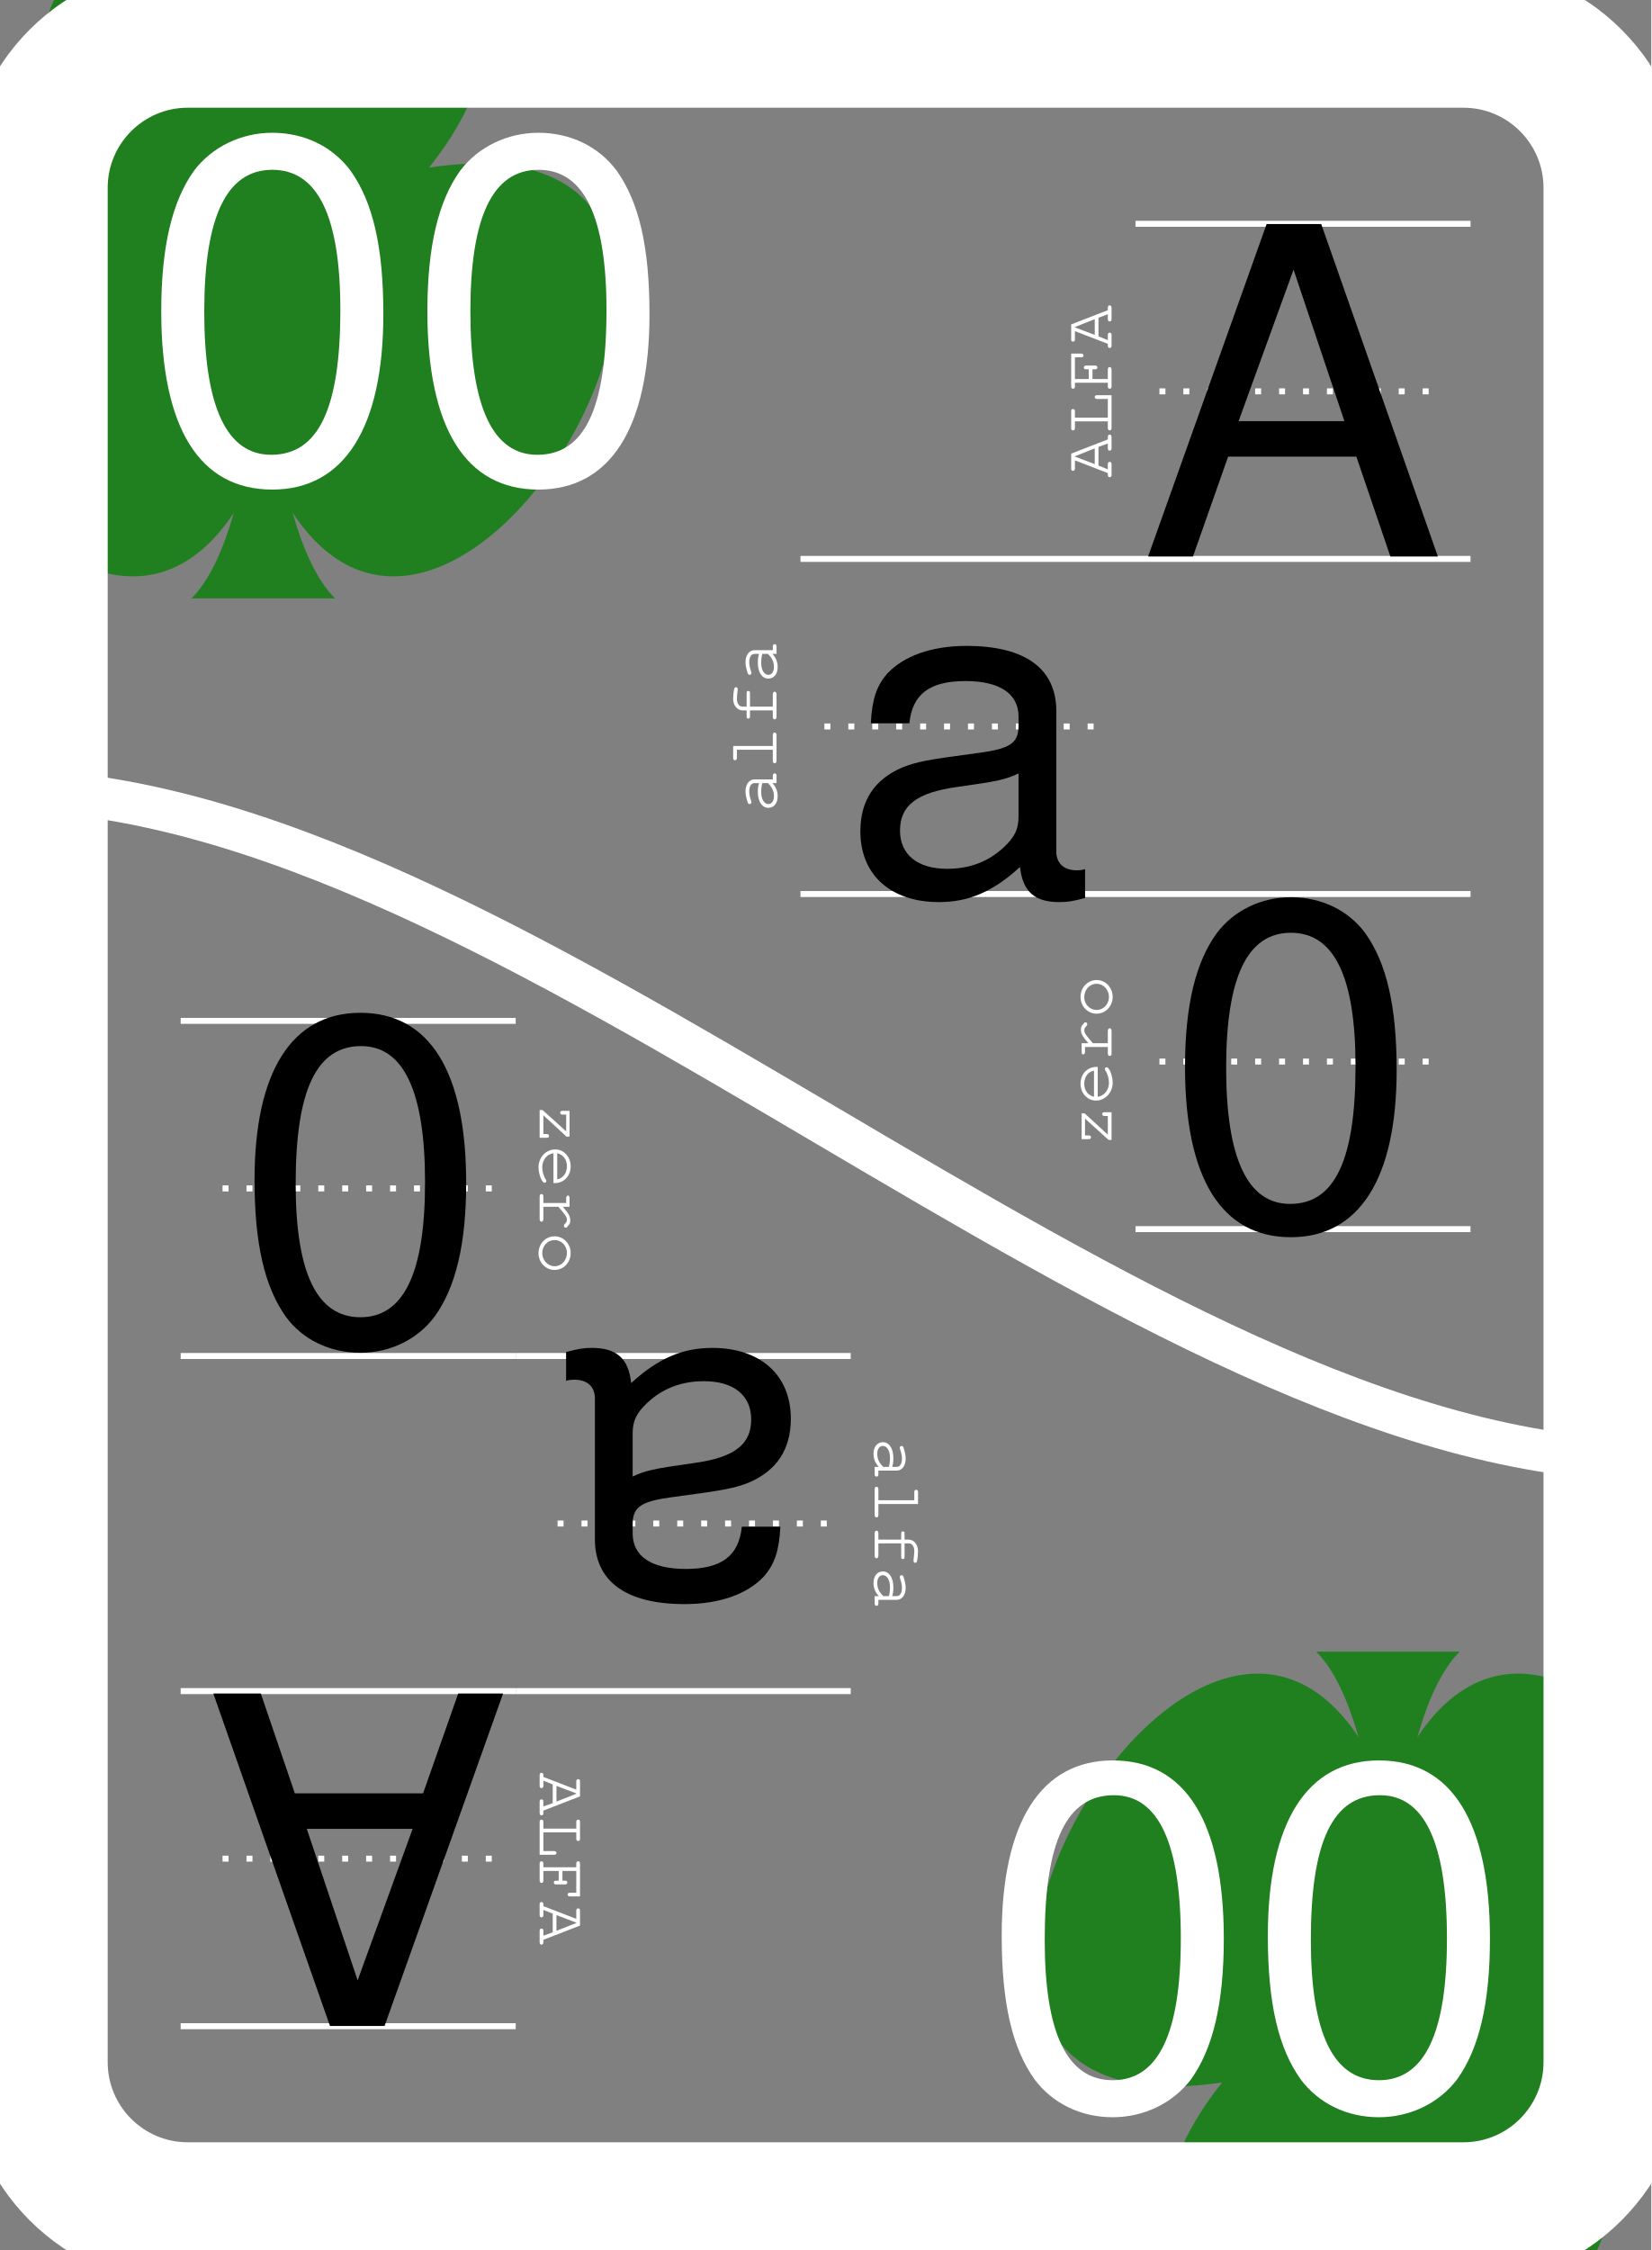
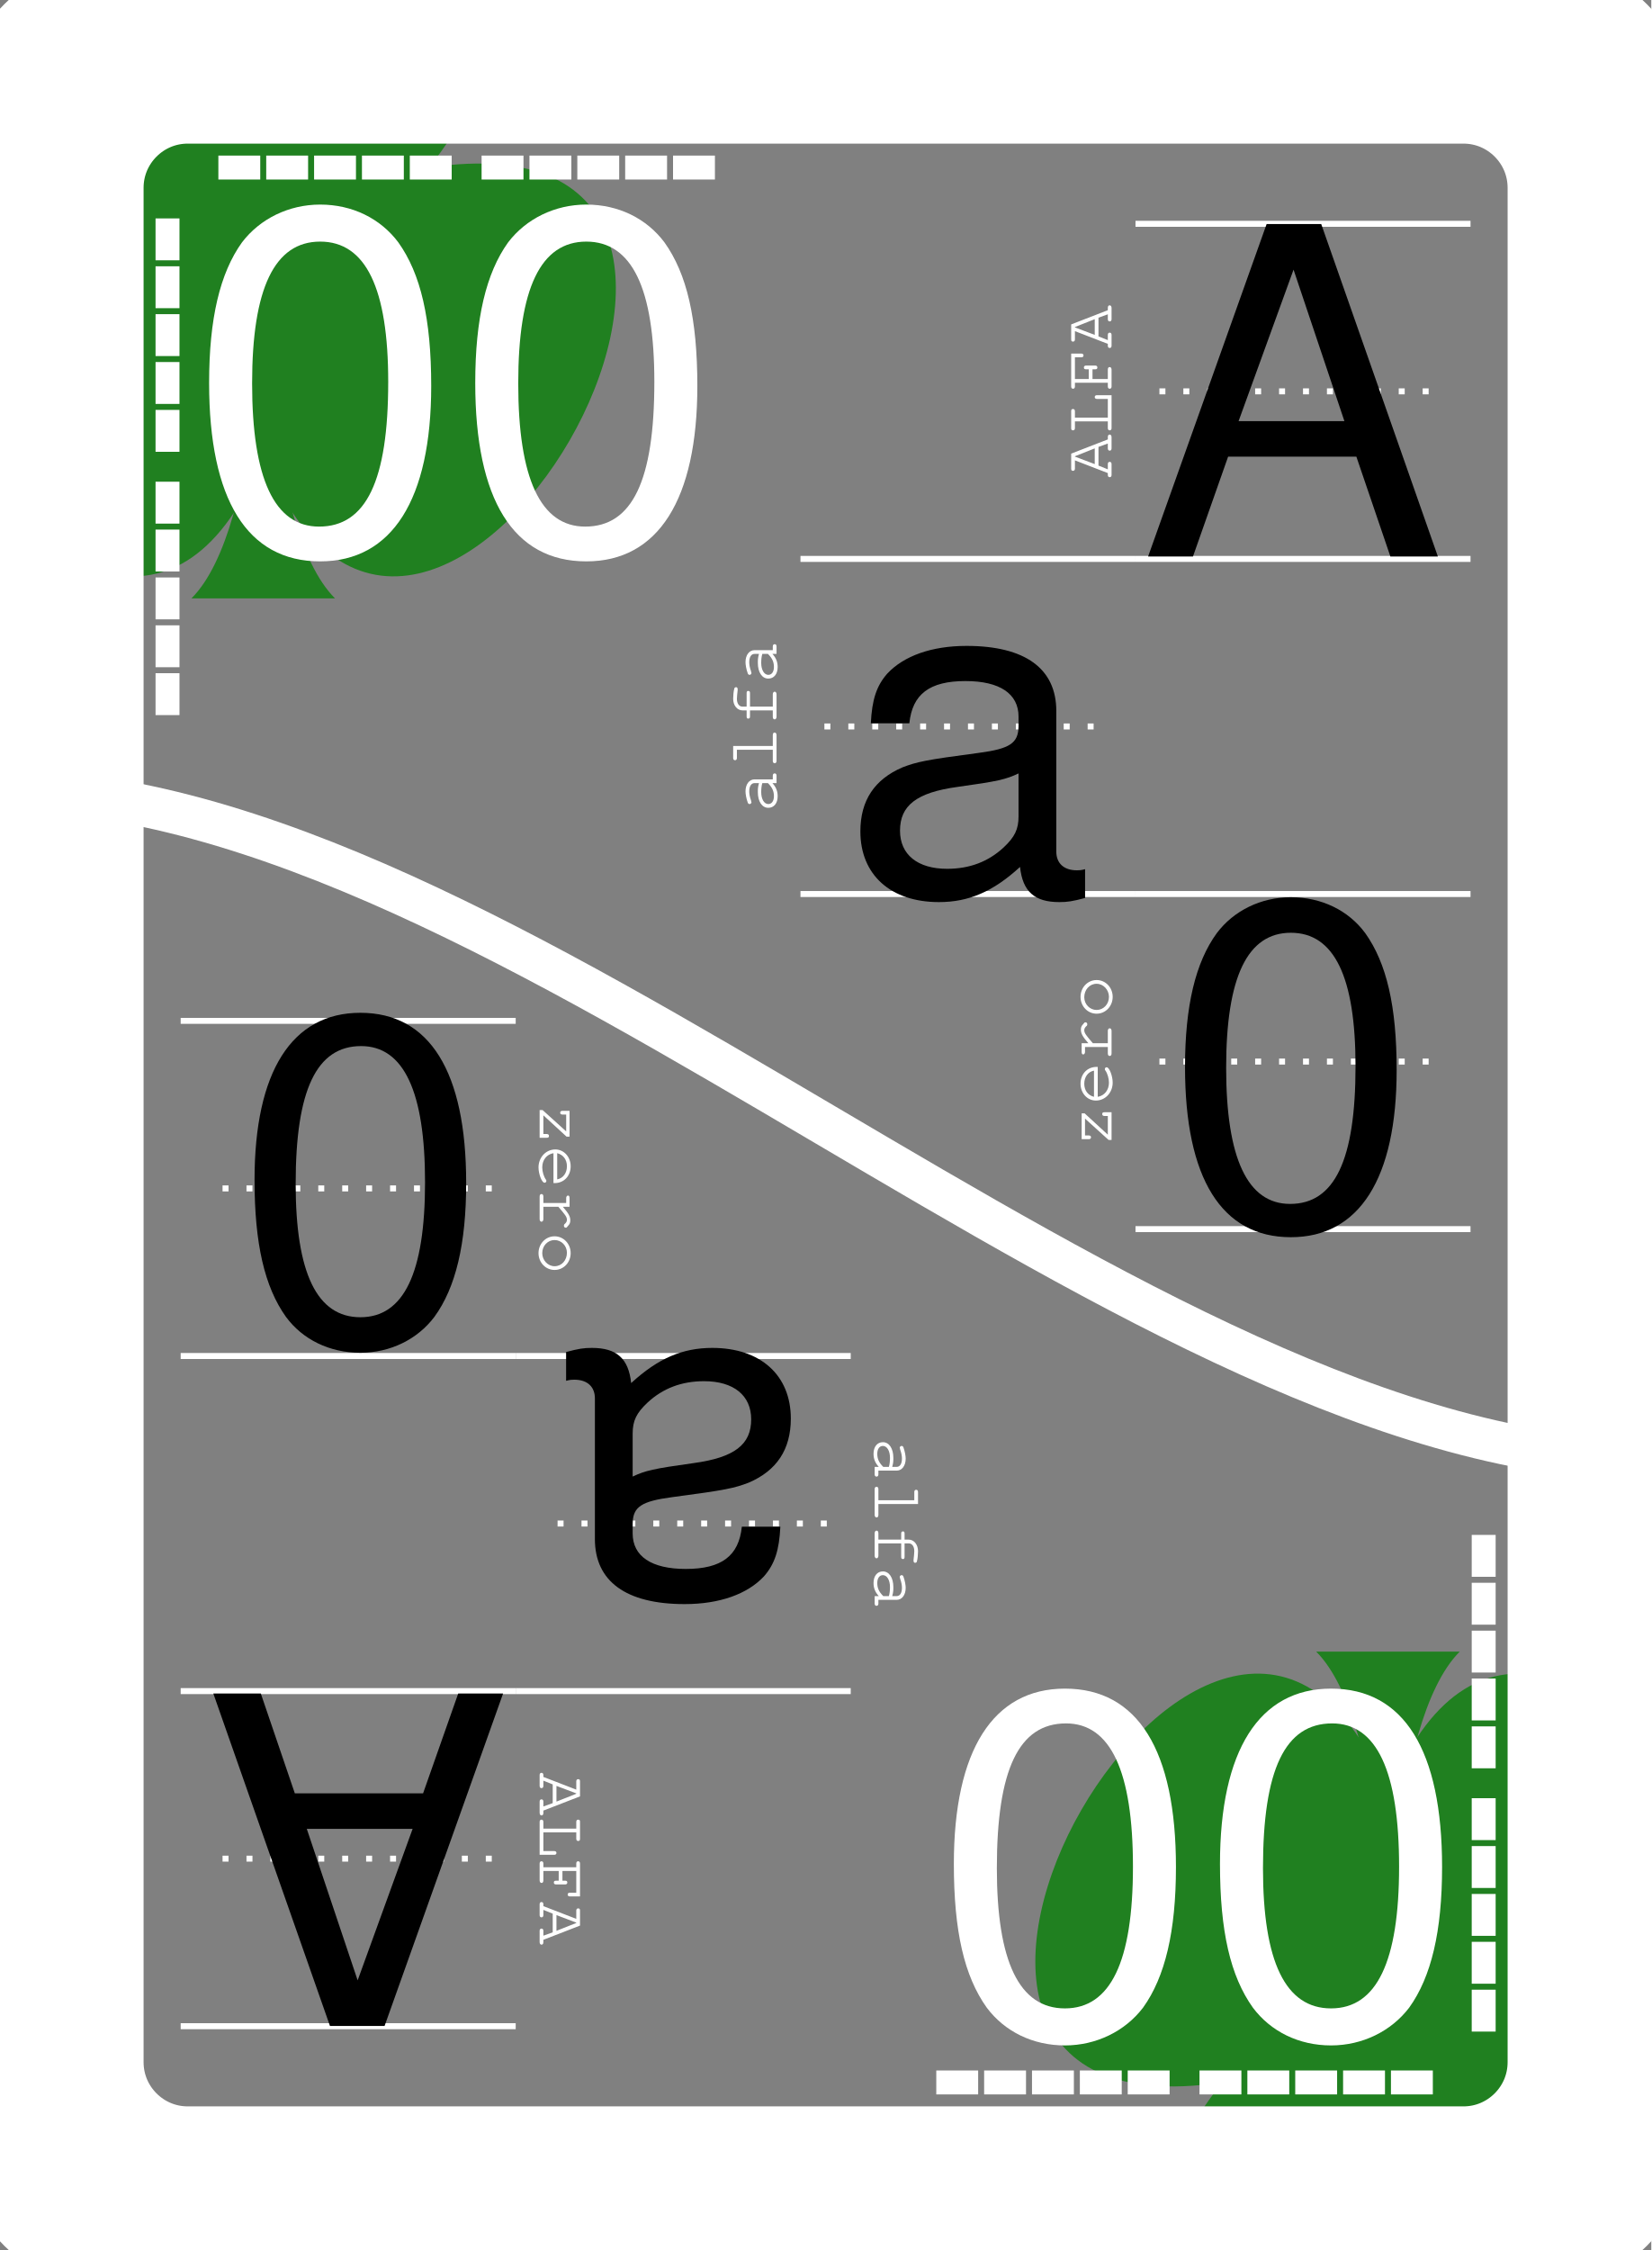
<svg xmlns="http://www.w3.org/2000/svg" xmlns:xlink="http://www.w3.org/1999/xlink" width="69mm" height="94mm" viewBox="-3 -3 69 94" version="1.1" id="card-00">
  <style>
    text { font-family:Helvetica; font-size:19.04px; line-height:1; fill:#000000;fill-opacity:1;stroke:none; }
   
   g.emoji path, g.emoji ellipse, g.emoji circle  { fill:none;stroke:#000000;stroke-width:1.0;stroke-linecap:round;stroke-miterlimit:4;stroke-dasharray:none;stroke-opacity:1 }
   g#card-00-formats-dark text { font-size:7px;fill:#ffffff; }
   g#card-00-thumb-up text, g#card-00-thumb-down text { font-size:7px; }
   path  { fill:none;stroke:#000000;stroke-width:1.0;stroke-linecap:butt;stroke-linejoin:miter;stroke-opacity:1; }
   path.suit { stroke:none; }
   g#card-00-border path  { fill:#808080;fill-opacity:1;stroke:#000000;stroke-width:1.5;stroke-opacity:1;stroke-miterlimit:4;stroke-dasharray:none; }
   g#card-00-lines path { fill:none;stroke:#ffffff;stroke-width:0.25;stroke-linecap:butt;stroke-linejoin:miter;stroke-miterlimit:4;stroke-dasharray:none;stroke-dashoffset:0;stroke-opacity:1 }
   g#card-00-lines-dark path { fill:none;stroke:#000000;stroke-width:0.5;stroke-linecap:butt;stroke-linejoin:miter;stroke-miterlimit:4;stroke-dasharray:none;stroke-dashoffset:0;stroke-opacity:1; }
   g#card-00-lines path.lines-center { stroke-dasharray:0.25, 0.75;}
  </style>
  <defs>
+     <g id="card-00-morse-dot">
+       <circle cx="1" cy="0" r="0.5" style="stroke:none;stroke-width:0;fill:#fff" />
+     </g>
+     <g id="card-00-morse-dash">
+       <rect x="0.125" y="-0.5" width="1.75" height="1" style="stroke:none;stroke-width:0;fill:#fff" />
+     </g>
    <g id="card-00-heart-full" class="emoji" transform="translate(-7,-14)">
      <path d="M 7,14 C -5.5,3.5 2,-3 7,2 12,-3 19.5,3.5 7,14 Z" />
    </g>
    <g id="card-00-heart-broken" class="emoji" transform="translate(-7,-14)">
      <path d="M 3.119,0.918 C -0.516,1.134 -2.304,6.546 6.573,13.572            L 10.056,6.195 5.805,7.761 6.763,2.319            C 5.546,1.284 4.244,0.851 3.119,0.918 Z" />
      <path d="M 11.598,-0.031 C 10.627,-0.087 9.524,0.229 8.459,0.983            L 6.937,5.754 12.36,4.47 6.655,12.992            c 0.148,0.146 0.298,0.292 0.453,0.44            C 17.163,6.008 15.371,0.19 11.598,-0.031 Z" />
    </g>
    <g id="card-00-thumb" class="emoji">
      <path d="m 0.25,6 h 4 C 3.761,3.426 2.261,0.331 6.095,0.464           9.005,0.565 8.214,3.28 7.75,6 c 3,0 7,1 4,3 1,1 1,1 0,2 2,1 2,3 -11.5,2 z" />
      <path style="stroke-width:0.5" d="m 4.722,1.807 c 0,0 0.175,2.379 1.03,2.351           0.834,-0.027 0.855,-2.351 0.855,-2.351 z" />
    </g>
    <g id="card-00-thumb-down" transform="translate(-7,-14)">
      <g transform="translate(-0.1064203,-0.6459912)">
        <path d="m 6.164,1.456 c -0.871,0.317 -1.75,0.576 -1.954,0.576 -0.337,6.56e-4 -0.37,0.279 -0.37,3.113 v 3.112 l 1.42,1.699 c 0.896,1.072 1.58,2.13 1.855,2.865 0.578,1.548 0.663,1.652 1.361,1.652 1.506,0 2.14,-1.654 1.302,-3.397 -0.703,-1.462 -0.703,-1.462 1.455,-1.462 1.649,0 1.96,-0.054 2.344,-0.408 0.354,-0.325 0.416,-0.551 0.31,-1.118 C 13.393,5.575 13.352,5.054 12.667,2.131 11.27,0.672 9.096,0.391 6.164,1.456 Z" />
        <path d="m 8.616,14.41 c 0.974,-0.083 0.526,-1.451 0.526,-1.451 l -1.294,-1.563 c -1.552,-0.039 -0.71,0.585 -1.051,0.707" />
        <rect width="3.565" height="8.378" x="0.302" y="2.094" />
      </g>
    </g>
    <g id="card-00-thumb-up" class="emoji" transform="translate(-7,-14)">
      <g transform="translate(-0.1064198,-0.2965792)">
        <path d="m 6.187,13.485 c -0.869,-0.317 -1.745,-0.576 -1.948,-0.576 -0.336,-6.46e-4 -0.369,-0.279 -0.369,-3.113 v -3.112 l 1.416,-1.699 c 0.893,-1.072 1.576,-2.13 1.849,-2.865 0.576,-1.548 0.661,-1.652 1.357,-1.652 1.501,0 2.134,1.654 1.298,3.397 -0.701,1.462 -0.701,1.462 1.45,1.462 1.644,0 1.954,0.054 2.337,0.408 0.353,0.325 0.415,0.551 0.309,1.118 -0.493,2.514 -0.534,3.035 -1.217,5.958 -1.392,1.459 -3.56,1.74 -6.483,0.674 z" />
        <path d="m 8.632,0.531 c 0.971,0.083 0.524,1.451 0.524,1.451 l -1.29,1.563 c -1.548,0.039 -0.708,-0.585 -1.048,-0.707" />
        <rect width="3.555" height="8.378" x="0.301" y="6.697" />
      </g>
    </g>
    <g id="card-00-sad" class="emoji" transform="translate(-7,-14)">
      <ellipse id="card-00-sad-right-eye" cx="9.5" cy="4" rx="0.25" ry="0.75" />
      <ellipse id="card-00-sad-left-eye" cx="4.5" cy="4" rx="0.25" ry="0.75" />
      <circle id="card-00-sad-face" cx="7" cy="7" r="7" />
      <path id="card-00-sad-frown" d="m 3,10 c 1.5,-3 6,-3 8,0" />
    </g>
    <g id="card-00-happy" class="emoji" transform="translate(-7,-14)">
      <ellipse id="card-00-happy-right-eye" cx="9.5" cy="4" rx="0.25" ry="0.75" />
      <ellipse id="card-00-happy-left-eye" cx="4.5" cy="4" rx="0.25" ry="0.75" />
      <circle id="card-00-happy-face" cx="7" cy="7" r="7" />
      <path id="card-00-happy-smile" d="m 3,8 c 1.5,4 6,4 8,0" />
    </g>
    <g id="card-00-suit-club" transform="translate(7,7)">
      <path id="card-00-suit-club-flower" style="fill:#208020;stroke:none" d="     M -7.347880794884119e-16,4.0      C 3.365,12.557 12.557,-3.365 3.464,-2.0      C 9.192,-9.192 -9.192,-9.192 -3.464,-2      C -12.557,-3.365 -3.365,12.557 -7.347880794884119e-16,4.0      Z     " />
      <path id="card-00-suit-club-stem" style="fill:#208020;stroke:none" d="     m 0,7.0      h -1.5      c 1.5,-1.5 1.5,-7.0 1.5,-7.0      c 0,0 0,5.5 1.5,7.0      z" />
    </g>
    <g id="card-00-suit-heart">
      <path style="fill:#802020;stroke:none" d="M 7,14 C -5.5,3.5 2,-3 7,2 12,-3 19.5,3.5 7,14 Z" />
    </g>
    <g id="card-00-suit-diamond">
      <path style="fill:#202080;stroke:none" d="m 7,14 -7,-10 7,-4 7,4 z" />
    </g>
    <g id="card-00-suit-spade">
      <path style="fill:#202020;stroke:none" d="M 7,0 C -5.5,10.5 2,17 7,12 12,17 19.5,10.5 7,0 Z" />
      <path style="fill:#202020;stroke:none" d="m 7,14 h -1.5 c 1.5,-1.5 1.5,-7.0 1.5,-7.0 c 0,0 0,5.5 1.5,7.0 z" />
    </g>
    <g id="card-00-lines">
      <path d="m 0,0 14,0" />
      <path class="lines-center" d="m 1,7 12,0" />
      <path d="m 0,14 14,0" />
    </g>
    <g id="card-00-lines-dark">
      
      
      
    </g>
    <g id="card-00-translate-text">
      <text xml:space="preserve" x="37.45" y="34.25" text-anchor="middle">a</text>
      <text xml:space="preserve" x="51" y="20.25" text-anchor="middle">A</text>
      <text xml:space="preserve" x="51" y="48.25" text-anchor="middle">0</text>
    </g>
    <g id="card-00-translate-pics">
      <use x="37.45" y="34.25" xlink:href="#card-00-" />
      <use x="51" y="20.25" xlink:href="#card-00-" />
      <use x="51" y="48.25" xlink:href="#card-00-" />
    </g>
    <g id="card-00-formats">
      <g id="formats-up" transform="translate(44.45,6.35)">
        <use xlink:href="#card-00-lines" />
        <text transform="rotate(-90) translate(-7,-1)" xml:space="preserve" text-anchor="middle" style="font-size:3px;line-height:1;font-family:Courier;fill:#ffffff;fill-opacity:1;stroke:#ffffff;stroke-width:0;stroke-miterlimit:4;stroke-dasharray:none;stroke-opacity:1">ALFA</text>
      </g>
      <g id="card-00-formats-plain" transform="translate(30.45,20.35)">
        <use xlink:href="#card-00-lines" />
        <text transform="rotate(-90) translate(-7,-1)" xml:space="preserve" text-anchor="middle" style="font-size:3px;line-height:1;font-family:Courier;fill:#ffffff;fill-opacity:1;stroke:#ffffff;stroke-width:0;stroke-miterlimit:4;stroke-dasharray:none;stroke-opacity:1">alfa</text>
      </g>
      <g id="card-00-formats-down" transform="translate(44.45,34.35)">
        <use xlink:href="#card-00-lines" />
        <text transform="rotate(-90) translate(-7,-1)" xml:space="preserve" text-anchor="middle" style="font-size:3px;line-height:1;font-family:Courier;fill:#ffffff;fill-opacity:1;stroke:#ffffff;stroke-width:0;stroke-miterlimit:4;stroke-dasharray:none;stroke-opacity:1">zero</text>
      </g>
      <text xml:space="preserve" text-anchor="middle" style="font-size:7px;line-height:1;font-family:Courier;fill:#ffffff;fill-opacity:1;stroke:#ffffff;stroke-width:0;stroke-miterlimit:4;stroke-dasharray:none;stroke-opacity:1" x="51.45" y="28.50" />
    </g>
    <g id="card-00-formats-dark">
      <g id="card-00-formats-up" transform="translate(44.45,6.35)">
        <use xlink:href="#card-00-lines-dark" />
        <text transform="rotate(-90) translate(-7,-1)" xml:space="preserve" text-anchor="middle" style="font-size:3px;line-height:1;font-family:Courier;fill:#ffffff;fill-opacity:1;stroke:#ffffff;stroke-width:0;stroke-miterlimit:4;stroke-dasharray:none;stroke-opacity:1">ALFA</text>
      </g>
      <g id="card-00-formats-plain" transform="translate(30.45,20.35)">
        <use xlink:href="#card-00-lines-dark" />
        <text transform="rotate(-90) translate(-7,18.5)" xml:space="preserve" text-anchor="middle" style="font-size:4px;line-height:1;font-family:Courier;fill:#ffffff;fill-opacity:1;stroke:#ffffff;stroke-width:0;stroke-miterlimit:4;stroke-dasharray:none;stroke-opacity:1">alfa</text>
      </g>
      <g id="card-00-formats-down" transform="translate(44.45,34.35)">
        <use xlink:href="#card-00-lines-dark" />
        <text transform="rotate(-90) translate(-7,-1)" xml:space="preserve" text-anchor="middle" style="font-size:3px;line-height:1;font-family:Courier;fill:#ffffff;fill-opacity:1;stroke:#ffffff;stroke-width:0;stroke-miterlimit:4;stroke-dasharray:none;stroke-opacity:1">zero</text>
      </g>
      <text xml:space="preserve" text-anchor="middle" style="fill:#000000;font-size:150%" x="51.45" y="36" />
    </g>
  </defs>
  <g id="card-00-main-layer">
    <rect x="-3" y="-3" width="69" height="94" style="fill:#808080" />
    <use opacity="1" transform="matrix(2,0,0,2,-6,-6)" xlink:href="#card-00-suit-club" />
    <use xlink:href="#card-00-formats" />
    <g transform="rotate(180,31.5,44)">
      <use opacity="1" transform="matrix(2,0,0,2,-6,-6)" xlink:href="#card-00-suit-club" />
      <use xlink:href="#card-00-formats" />
    </g>
    <g id="card-00-border">
-       <rect x="-1.5" y="-1.5" width="66" height="91" rx="6.35" opacity="1.0" style="fill:none;stroke:#ffffff;stroke-width:6.0" />
+       <rect x="-1.5" y="-1.5" width="66" height="91" rx="6.35" opacity="1.0" style="fill:none;stroke:#ffffff;stroke-width:9.0" />
      <path id="card-00-border-separator" style="stroke:#ffffff;stroke-width:1.75;fill:none;" d="M -3.0,30 C 18.5,30 44.5,58 66,58" />
    </g>
    <g id="card-00-upward">
-       <text x="14" y="17" style="font-family:Helvetica;font-size:20px;fill:#fff" text-anchor="middle">00</text>
+       <text x="16" y="20" style="font-family:Helvetica;font-size:20px;fill:#fff" text-anchor="middle">00</text>
+       <g id="card-00-morse" transform="translate(6,4)">
+         <g id="card-00-suit-morse">
+           <use xlink:href="#card-00-morse-dash" transform="translate(0,0)" />
+           <use xlink:href="#card-00-morse-dash" transform="translate(2,0)" />
+           <use xlink:href="#card-00-morse-dash" transform="translate(4,0)" />
+           <use xlink:href="#card-00-morse-dash" transform="translate(6,0)" />
+           <use xlink:href="#card-00-morse-dash" transform="translate(8,0)" />
+         </g>
+         <g id="card-00-face-morse" transform="translate(11,0)">
+           <use xlink:href="#card-00-morse-dash" transform="translate(0,0)" />
+           <use xlink:href="#card-00-morse-dash" transform="translate(2,0)" />
+           <use xlink:href="#card-00-morse-dash" transform="translate(4,0)" />
+           <use xlink:href="#card-00-morse-dash" transform="translate(6,0)" />
+           <use xlink:href="#card-00-morse-dash" transform="translate(8,0)" />
+         </g>
+       </g>
+       <use xlink:href="#card-00-morse" transform="translate(8,0) rotate(90)" />
      <use xlink:href="#card-00-translate-text" />
    </g>
    <use xlink:href="#card-00-upward" transform="rotate(180,31.5,44)" />
  </g>
</svg>
